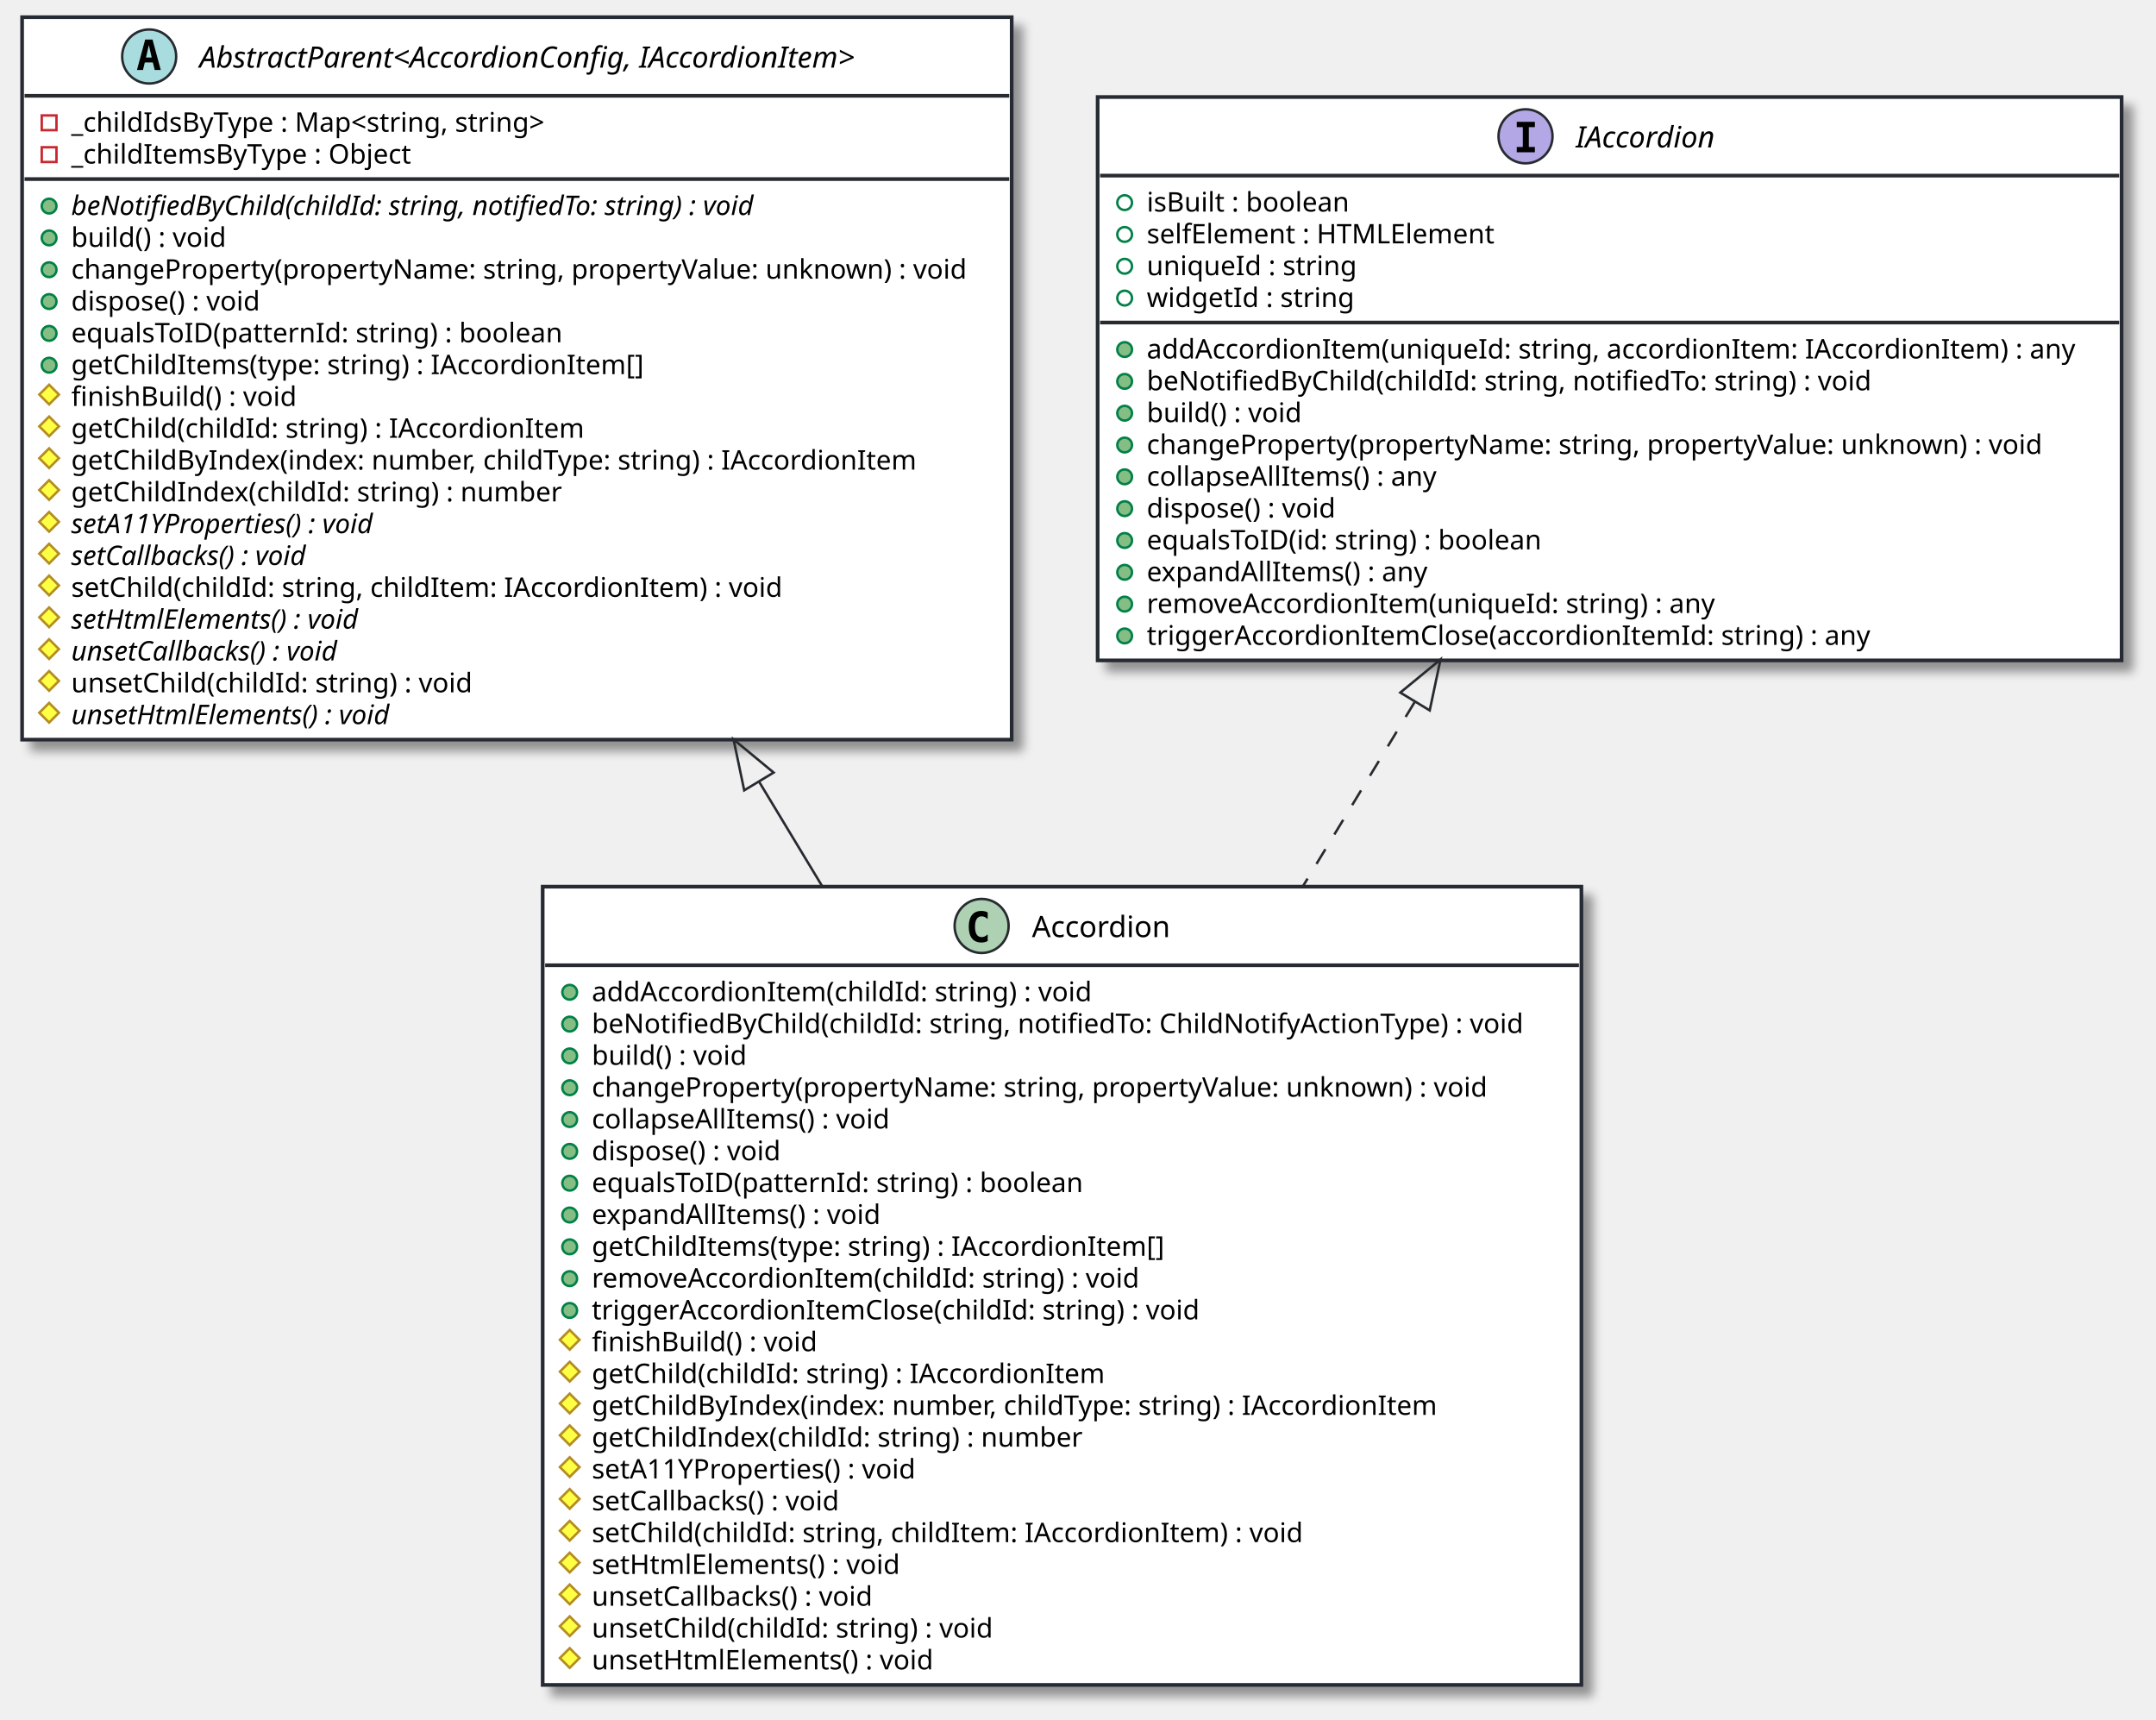
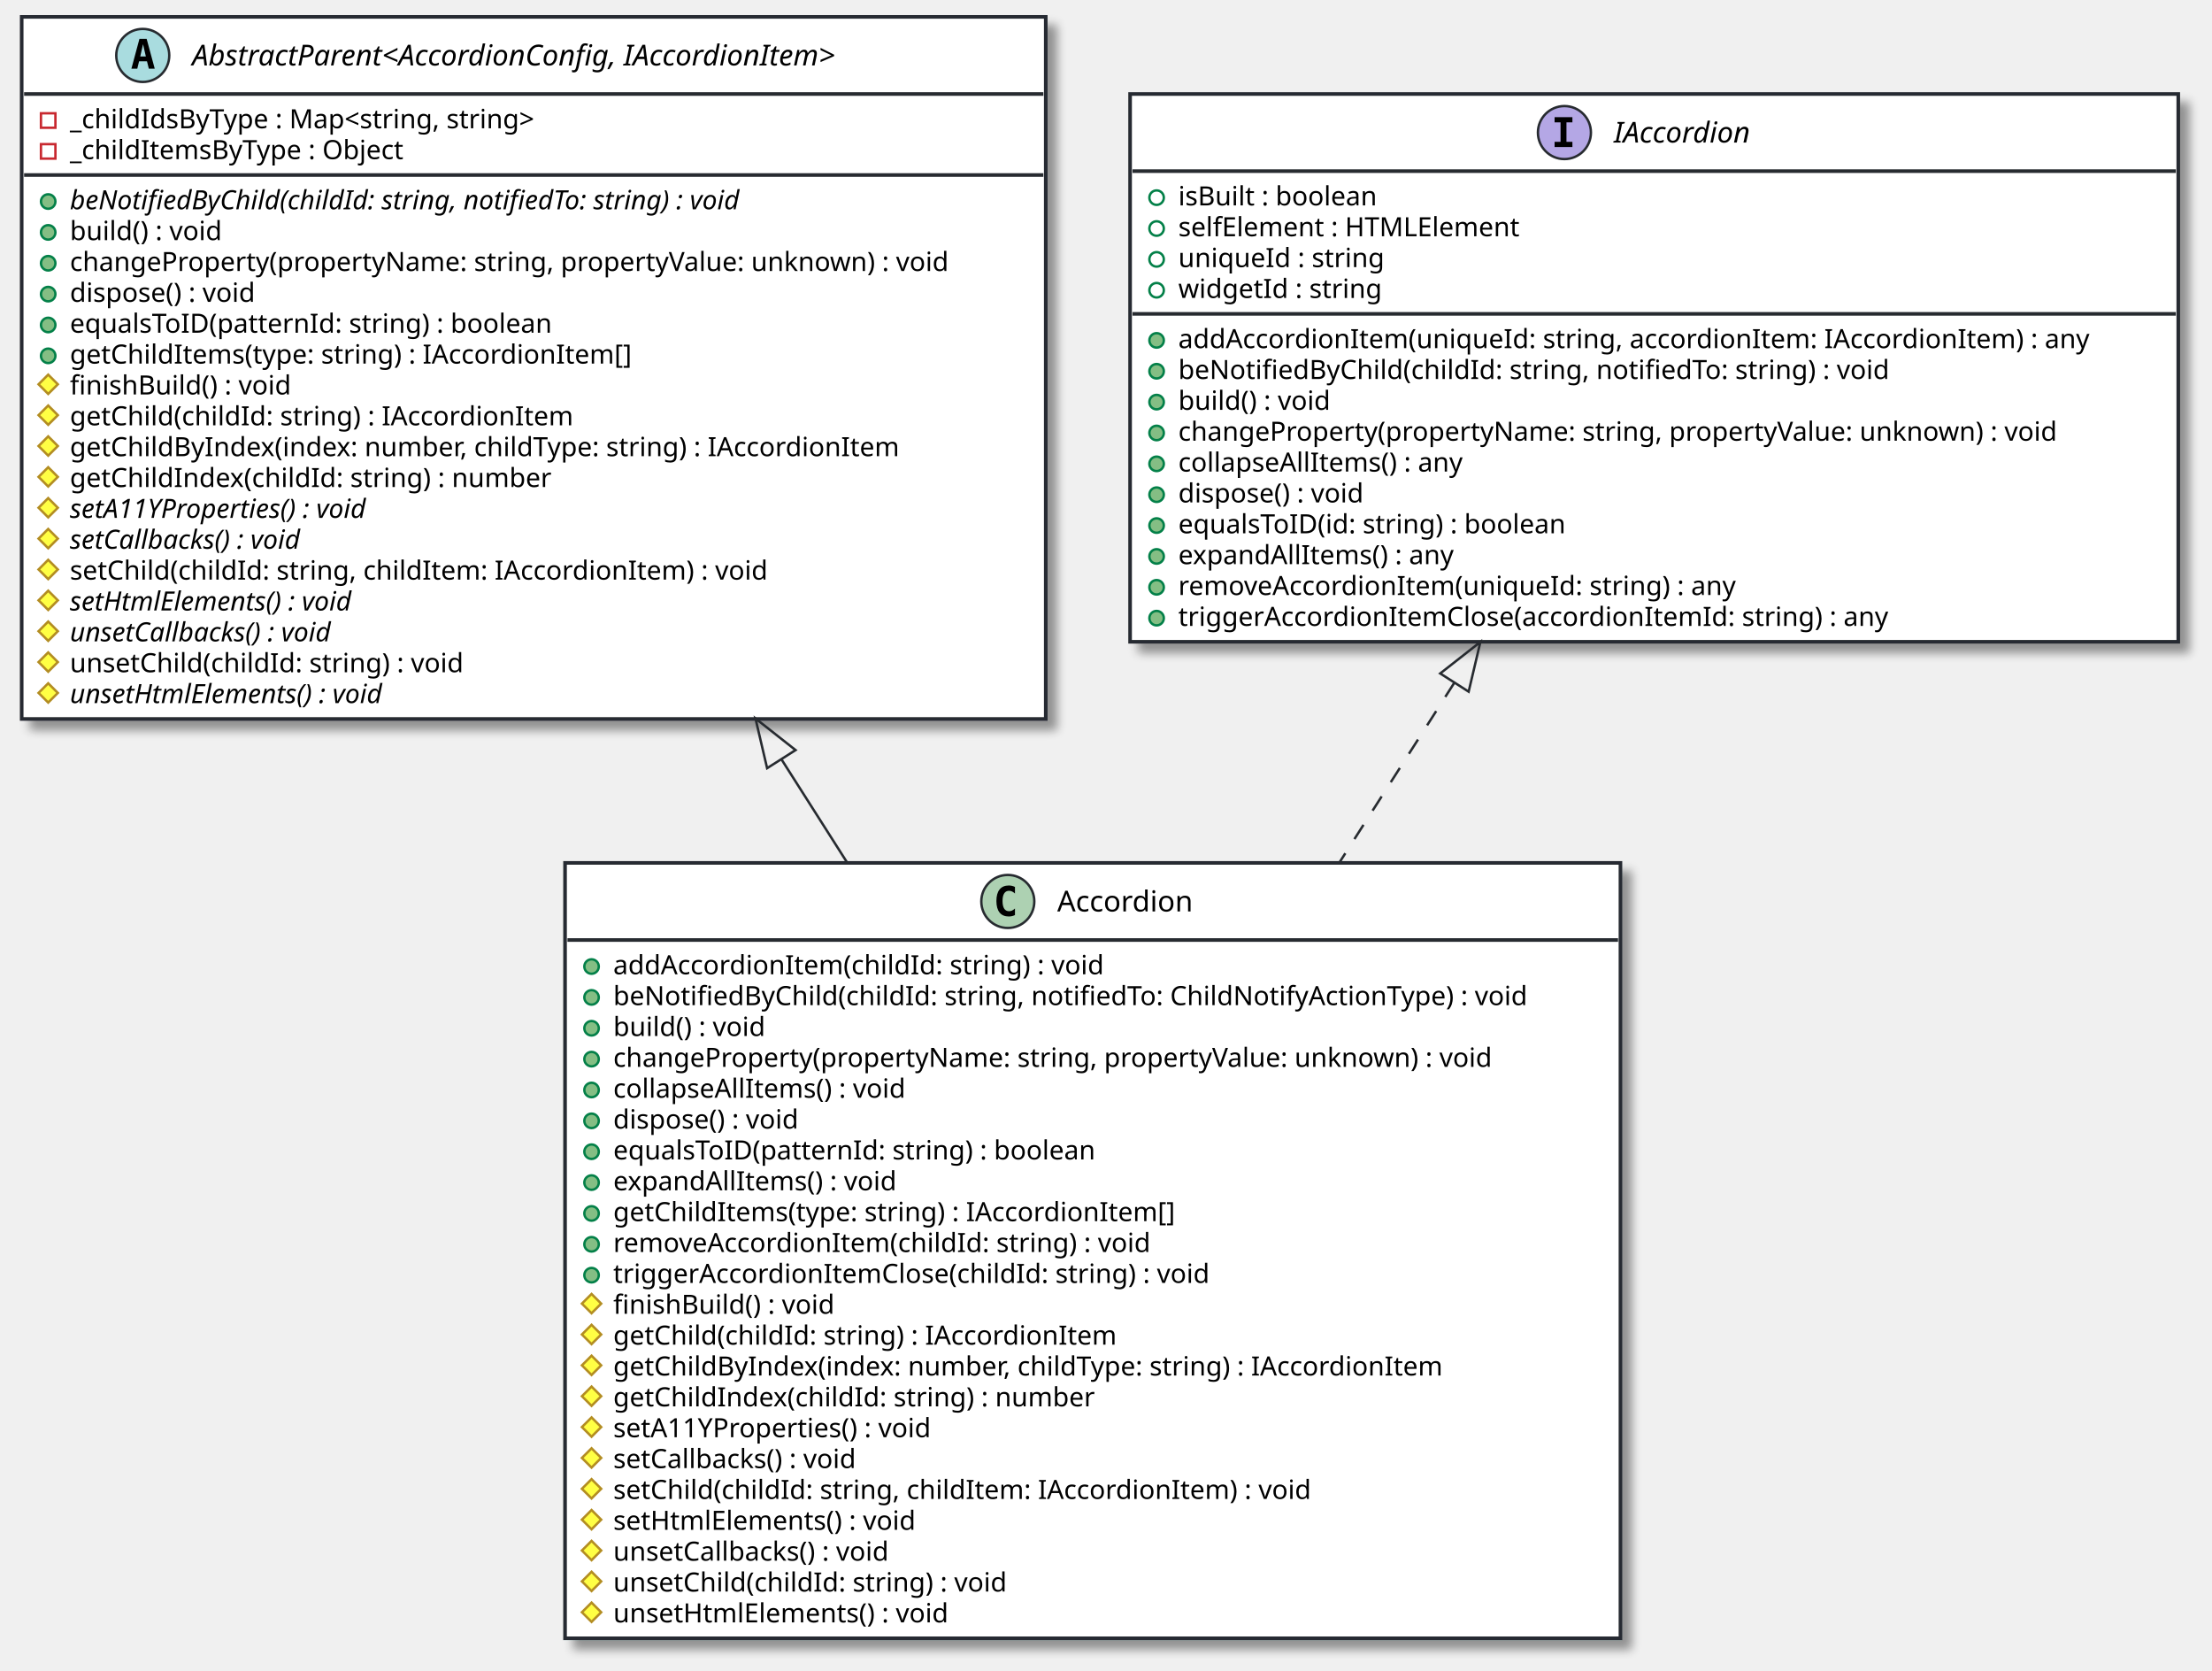
- <svg xmlns="http://www.w3.org/2000/svg" contentScriptType="application/ecmascript" contentStyleType="text/css" height="700px" preserveAspectRatio="none" style="width:878px;height:700px;background:#CED4DA;" version="1.1" viewBox="0 0 878 700" width="878px" zoomAndPan="magnify">
+ <svg xmlns="http://www.w3.org/2000/svg" contentScriptType="application/ecmascript" contentStyleType="text/css" height="693px" preserveAspectRatio="none" style="width:918px;height:693px;background:#CED4DA;" version="1.1" viewBox="0 0 918 693" width="918px" zoomAndPan="magnify">
  <defs>
    <filter height="300%" id="fwubhbfw326fo" width="300%" x="-1" y="-1">
      <feGaussianBlur result="blurOut" stdDeviation="2.0" />
      <feColorMatrix in="blurOut" result="blurOut2" type="matrix" values="0 0 0 0 0 0 0 0 0 0 0 0 0 0 0 0 0 0 .4 0" />
      <feOffset dx="4.0" dy="4.0" in="blurOut2" result="blurOut3" />
      <feBlend in="SourceGraphic" in2="blurOut3" mode="normal" />
    </filter>
  </defs>
  <g>
-     <rect codeLine="7" fill="#FFFFFF" filter="url(#fwubhbfw326fo)" height="325.012" id="Accordion" style="stroke:#272B30;stroke-width:1.5;" width="423" x="221" y="361" />
-     <ellipse cx="399.75" cy="377" fill="#ADD1B2" rx="11" ry="11" style="stroke:#272B30;stroke-width:1.0;" />
-     <path d="M402.223,383.143 Q401.642,383.442 401.003,383.591 Q400.364,383.741 399.658,383.741 Q397.151,383.741 395.832,382.089 Q394.512,380.437 394.512,377.316 Q394.512,374.187 395.832,372.535 Q397.151,370.883 399.658,370.883 Q400.364,370.883 401.011,371.032 Q401.659,371.182 402.223,371.481 L402.223,374.203 Q401.592,373.622 400.999,373.352 Q400.405,373.082 399.774,373.082 Q398.43,373.082 397.745,374.149 Q397.06,375.216 397.06,377.316 Q397.06,379.408 397.745,380.474 Q398.43,381.541 399.774,381.541 Q400.405,381.541 400.999,381.271 Q401.592,381.002 402.223,380.42 Z " fill="#000000" />
-     <text fill="#000000" font-family="sans-serif" font-size="12" lengthAdjust="spacing" textLength="57" x="420.25" y="381.535">Accordion</text>
-     <line style="stroke:#272B30;stroke-width:1.5;" x1="222" x2="643" y1="393" y2="393" />
-     <ellipse cx="232" cy="404" fill="#84BE84" rx="3" ry="3" style="stroke:#038048;stroke-width:1.0;" />
-     <text fill="#000000" font-family="sans-serif" font-size="11" lengthAdjust="spacing" textLength="213" x="241" y="407.635">addAccordionItem(childId: string) : void</text>
-     <ellipse cx="232" cy="416.955" fill="#84BE84" rx="3" ry="3" style="stroke:#038048;stroke-width:1.0;" />
-     <text fill="#000000" font-family="sans-serif" font-size="11" lengthAdjust="spacing" textLength="397" x="241" y="420.59">beNotifiedByChild(childId: string, notifiedTo: ChildNotifyActionType) : void</text>
-     <ellipse cx="232" cy="429.91" fill="#84BE84" rx="3" ry="3" style="stroke:#038048;stroke-width:1.0;" />
-     <text fill="#000000" font-family="sans-serif" font-size="11" lengthAdjust="spacing" textLength="67" x="241" y="433.545">build() : void</text>
-     <ellipse cx="232" cy="442.865" fill="#84BE84" rx="3" ry="3" style="stroke:#038048;stroke-width:1.0;" />
-     <text fill="#000000" font-family="sans-serif" font-size="11" lengthAdjust="spacing" textLength="377" x="241" y="446.5">changeProperty(propertyName: string, propertyValue: unknown) : void</text>
-     <ellipse cx="232" cy="455.82" fill="#84BE84" rx="3" ry="3" style="stroke:#038048;stroke-width:1.0;" />
-     <text fill="#000000" font-family="sans-serif" font-size="11" lengthAdjust="spacing" textLength="127" x="241" y="459.455">collapseAllItems() : void</text>
-     <ellipse cx="232" cy="468.775" fill="#84BE84" rx="3" ry="3" style="stroke:#038048;stroke-width:1.0;" />
-     <text fill="#000000" font-family="sans-serif" font-size="11" lengthAdjust="spacing" textLength="82" x="241" y="472.41">dispose() : void</text>
-     <ellipse cx="232" cy="481.731" fill="#84BE84" rx="3" ry="3" style="stroke:#038048;stroke-width:1.0;" />
-     <text fill="#000000" font-family="sans-serif" font-size="11" lengthAdjust="spacing" textLength="207" x="241" y="485.365">equalsToID(patternId: string) : boolean</text>
-     <ellipse cx="232" cy="494.685" fill="#84BE84" rx="3" ry="3" style="stroke:#038048;stroke-width:1.0;" />
-     <text fill="#000000" font-family="sans-serif" font-size="11" lengthAdjust="spacing" textLength="123" x="241" y="498.32">expandAllItems() : void</text>
-     <ellipse cx="232" cy="507.641" fill="#84BE84" rx="3" ry="3" style="stroke:#038048;stroke-width:1.0;" />
-     <text fill="#000000" font-family="sans-serif" font-size="11" lengthAdjust="spacing" textLength="242" x="241" y="511.275">getChildItems(type: string) : IAccordionItem[]</text>
-     <ellipse cx="232" cy="520.596" fill="#84BE84" rx="3" ry="3" style="stroke:#038048;stroke-width:1.0;" />
-     <text fill="#000000" font-family="sans-serif" font-size="11" lengthAdjust="spacing" textLength="233" x="241" y="524.231">removeAccordionItem(childId: string) : void</text>
-     <ellipse cx="232" cy="533.551" fill="#84BE84" rx="3" ry="3" style="stroke:#038048;stroke-width:1.0;" />
-     <text fill="#000000" font-family="sans-serif" font-size="11" lengthAdjust="spacing" textLength="260" x="241" y="537.186">triggerAccordionItemClose(childId: string) : void</text>
-     <polygon fill="#FFFF44" points="232,541.506,236,545.506,232,549.506,228,545.506" style="stroke:#B38D22;stroke-width:1.0;" />
-     <text fill="#000000" font-family="sans-serif" font-size="11" lengthAdjust="spacing" textLength="96" x="241" y="550.141">finishBuild() : void</text>
-     <polygon fill="#FFFF44" points="232,554.461,236,558.461,232,562.461,228,558.461" style="stroke:#B38D22;stroke-width:1.0;" />
-     <text fill="#000000" font-family="sans-serif" font-size="11" lengthAdjust="spacing" textLength="218" x="241" y="563.096">getChild(childId: string) : IAccordionItem</text>
-     <polygon fill="#FFFF44" points="232,567.416,236,571.416,232,575.416,228,571.416" style="stroke:#B38D22;stroke-width:1.0;" />
-     <text fill="#000000" font-family="sans-serif" font-size="11" lengthAdjust="spacing" textLength="360" x="241" y="576.051">getChildByIndex(index: number, childType: string) : IAccordionItem</text>
-     <polygon fill="#FFFF44" points="232,580.371,236,584.371,232,588.371,228,584.371" style="stroke:#B38D22;stroke-width:1.0;" />
-     <text fill="#000000" font-family="sans-serif" font-size="11" lengthAdjust="spacing" textLength="208" x="241" y="589.006">getChildIndex(childId: string) : number</text>
-     <polygon fill="#FFFF44" points="232,593.326,236,597.326,232,601.326,228,597.326" style="stroke:#B38D22;stroke-width:1.0;" />
-     <text fill="#000000" font-family="sans-serif" font-size="11" lengthAdjust="spacing" textLength="140" x="241" y="601.961">setA11YProperties() : void</text>
-     <polygon fill="#FFFF44" points="232,606.281,236,610.281,232,614.281,228,610.281" style="stroke:#B38D22;stroke-width:1.0;" />
-     <text fill="#000000" font-family="sans-serif" font-size="11" lengthAdjust="spacing" textLength="107" x="241" y="614.916">setCallbacks() : void</text>
-     <polygon fill="#FFFF44" points="232,619.236,236,623.236,232,627.236,228,623.236" style="stroke:#B38D22;stroke-width:1.0;" />
-     <text fill="#000000" font-family="sans-serif" font-size="11" lengthAdjust="spacing" textLength="301" x="241" y="627.871">setChild(childId: string, childItem: IAccordionItem) : void</text>
-     <polygon fill="#FFFF44" points="232,632.191,236,636.191,232,640.191,228,636.191" style="stroke:#B38D22;stroke-width:1.0;" />
-     <text fill="#000000" font-family="sans-serif" font-size="11" lengthAdjust="spacing" textLength="129" x="241" y="640.826">setHtmlElements() : void</text>
-     <polygon fill="#FFFF44" points="232,645.146,236,649.146,232,653.146,228,649.146" style="stroke:#B38D22;stroke-width:1.0;" />
-     <text fill="#000000" font-family="sans-serif" font-size="11" lengthAdjust="spacing" textLength="121" x="241" y="653.781">unsetCallbacks() : void</text>
-     <polygon fill="#FFFF44" points="232,658.102,236,662.102,232,666.102,228,662.102" style="stroke:#B38D22;stroke-width:1.0;" />
-     <text fill="#000000" font-family="sans-serif" font-size="11" lengthAdjust="spacing" textLength="172" x="241" y="666.736">unsetChild(childId: string) : void</text>
-     <polygon fill="#FFFF44" points="232,671.057,236,675.057,232,679.057,228,675.057" style="stroke:#B38D22;stroke-width:1.0;" />
-     <text fill="#000000" font-family="sans-serif" font-size="11" lengthAdjust="spacing" textLength="143" x="241" y="679.691">unsetHtmlElements() : void</text>
-     <rect codeLine="31" fill="#FFFFFF" filter="url(#fwubhbfw326fo)" height="294.147" id="AbstractParent&lt;AccordionConfig, IAccordionItem&gt;" style="stroke:#272B30;stroke-width:1.5;" width="403" x="9" y="7" />
-     <ellipse cx="60.75" cy="23" fill="#A9DCDF" rx="11" ry="11" style="stroke:#272B30;stroke-width:1.0;" />
-     <path d="M60.613,18.348 L59.459,23.42 L61.775,23.42 Z M59.119,16.107 L62.116,16.107 L65.461,28.5 L63.012,28.5 L62.248,25.437 L58.97,25.437 L58.223,28.5 L55.774,28.5 Z " fill="#000000" />
-     <text fill="#000000" font-family="sans-serif" font-size="12" font-style="italic" lengthAdjust="spacing" textLength="291" x="81.25" y="27.535">AbstractParent&lt;AccordionConfig, IAccordionItem&gt;</text>
-     <line style="stroke:#272B30;stroke-width:1.5;" x1="10" x2="411" y1="39" y2="39" />
+     <rect codeLine="7" fill="#FFFFFF" filter="url(#fwubhbfw326fo)" height="321.703" id="Accordion" style="stroke:#272B30;stroke-width:1.5;" width="438" x="234.5" y="358" />
+     <ellipse cx="418.25" cy="374" fill="#ADD1B2" rx="11" ry="11" style="stroke:#272B30;stroke-width:1.0;" />
+     <path d="M421.219,379.641 Q420.641,379.938 420,380.078 Q419.359,380.234 418.656,380.234 Q416.156,380.234 414.828,378.594 Q413.516,376.938 413.516,373.812 Q413.516,370.688 414.828,369.031 Q416.156,367.375 418.656,367.375 Q419.359,367.375 420,367.531 Q420.656,367.688 421.219,367.984 L421.219,370.703 Q420.594,370.125 420,369.859 Q419.406,369.578 418.781,369.578 Q417.438,369.578 416.75,370.656 Q416.062,371.719 416.062,373.812 Q416.062,375.906 416.75,376.984 Q417.438,378.047 418.781,378.047 Q419.406,378.047 420,377.781 Q420.594,377.5 421.219,376.922 L421.219,379.641 Z " fill="#000000" />
+     <text fill="#000000" font-family="sans-serif" font-size="12" lengthAdjust="spacing" textLength="62" x="438.75" y="378.154">Accordion</text>
+     <line style="stroke:#272B30;stroke-width:1.5;" x1="235.5" x2="671.5" y1="390" y2="390" />
+     <ellipse cx="245.5" cy="401" fill="#84BE84" rx="3" ry="3" style="stroke:#038048;stroke-width:1.0;" />
+     <text fill="#000000" font-family="sans-serif" font-size="11" lengthAdjust="spacing" textLength="221" x="254.5" y="404.21">addAccordionItem(childId: string) : void</text>
+     <ellipse cx="245.5" cy="413.805" fill="#84BE84" rx="3" ry="3" style="stroke:#038048;stroke-width:1.0;" />
+     <text fill="#000000" font-family="sans-serif" font-size="11" lengthAdjust="spacing" textLength="412" x="254.5" y="417.015">beNotifiedByChild(childId: string, notifiedTo: ChildNotifyActionType) : void</text>
+     <ellipse cx="245.5" cy="426.609" fill="#84BE84" rx="3" ry="3" style="stroke:#038048;stroke-width:1.0;" />
+     <text fill="#000000" font-family="sans-serif" font-size="11" lengthAdjust="spacing" textLength="70" x="254.5" y="429.82">build() : void</text>
+     <ellipse cx="245.5" cy="439.414" fill="#84BE84" rx="3" ry="3" style="stroke:#038048;stroke-width:1.0;" />
+     <text fill="#000000" font-family="sans-serif" font-size="11" lengthAdjust="spacing" textLength="399" x="254.5" y="442.625">changeProperty(propertyName: string, propertyValue: unknown) : void</text>
+     <ellipse cx="245.5" cy="452.219" fill="#84BE84" rx="3" ry="3" style="stroke:#038048;stroke-width:1.0;" />
+     <text fill="#000000" font-family="sans-serif" font-size="11" lengthAdjust="spacing" textLength="135" x="254.5" y="455.429">collapseAllItems() : void</text>
+     <ellipse cx="245.5" cy="465.023" fill="#84BE84" rx="3" ry="3" style="stroke:#038048;stroke-width:1.0;" />
+     <text fill="#000000" font-family="sans-serif" font-size="11" lengthAdjust="spacing" textLength="88" x="254.5" y="468.234">dispose() : void</text>
+     <ellipse cx="245.5" cy="477.828" fill="#84BE84" rx="3" ry="3" style="stroke:#038048;stroke-width:1.0;" />
+     <text fill="#000000" font-family="sans-serif" font-size="11" lengthAdjust="spacing" textLength="220" x="254.5" y="481.039">equalsToID(patternId: string) : boolean</text>
+     <ellipse cx="245.5" cy="490.633" fill="#84BE84" rx="3" ry="3" style="stroke:#038048;stroke-width:1.0;" />
+     <text fill="#000000" font-family="sans-serif" font-size="11" lengthAdjust="spacing" textLength="129" x="254.5" y="493.843">expandAllItems() : void</text>
+     <ellipse cx="245.5" cy="503.438" fill="#84BE84" rx="3" ry="3" style="stroke:#038048;stroke-width:1.0;" />
+     <text fill="#000000" font-family="sans-serif" font-size="11" lengthAdjust="spacing" textLength="254" x="254.5" y="506.648">getChildItems(type: string) : IAccordionItem[]</text>
+     <ellipse cx="245.5" cy="516.242" fill="#84BE84" rx="3" ry="3" style="stroke:#038048;stroke-width:1.0;" />
+     <text fill="#000000" font-family="sans-serif" font-size="11" lengthAdjust="spacing" textLength="243" x="254.5" y="519.453">removeAccordionItem(childId: string) : void</text>
+     <ellipse cx="245.5" cy="529.047" fill="#84BE84" rx="3" ry="3" style="stroke:#038048;stroke-width:1.0;" />
+     <text fill="#000000" font-family="sans-serif" font-size="11" lengthAdjust="spacing" textLength="270" x="254.5" y="532.257">triggerAccordionItemClose(childId: string) : void</text>
+     <polygon fill="#FFFF44" points="245.5,536.852,249.5,540.852,245.5,544.852,241.5,540.852" style="stroke:#B38D22;stroke-width:1.0;" />
+     <text fill="#000000" font-family="sans-serif" font-size="11" lengthAdjust="spacing" textLength="102" x="254.5" y="545.062">finishBuild() : void</text>
+     <polygon fill="#FFFF44" points="245.5,549.656,249.5,553.656,245.5,557.656,241.5,553.656" style="stroke:#B38D22;stroke-width:1.0;" />
+     <text fill="#000000" font-family="sans-serif" font-size="11" lengthAdjust="spacing" textLength="226" x="254.5" y="557.867">getChild(childId: string) : IAccordionItem</text>
+     <polygon fill="#FFFF44" points="245.5,562.461,249.5,566.461,245.5,570.461,241.5,566.461" style="stroke:#B38D22;stroke-width:1.0;" />
+     <text fill="#000000" font-family="sans-serif" font-size="11" lengthAdjust="spacing" textLength="377" x="254.5" y="570.671">getChildByIndex(index: number, childType: string) : IAccordionItem</text>
+     <polygon fill="#FFFF44" points="245.5,575.266,249.5,579.266,245.5,583.266,241.5,579.266" style="stroke:#B38D22;stroke-width:1.0;" />
+     <text fill="#000000" font-family="sans-serif" font-size="11" lengthAdjust="spacing" textLength="217" x="254.5" y="583.476">getChildIndex(childId: string) : number</text>
+     <polygon fill="#FFFF44" points="245.5,588.07,249.5,592.07,245.5,596.07,241.5,592.07" style="stroke:#B38D22;stroke-width:1.0;" />
+     <text fill="#000000" font-family="sans-serif" font-size="11" lengthAdjust="spacing" textLength="148" x="254.5" y="596.281">setA11YProperties() : void</text>
+     <polygon fill="#FFFF44" points="245.5,600.875,249.5,604.875,245.5,608.875,241.5,604.875" style="stroke:#B38D22;stroke-width:1.0;" />
+     <text fill="#000000" font-family="sans-serif" font-size="11" lengthAdjust="spacing" textLength="115" x="254.5" y="609.085">setCallbacks() : void</text>
+     <polygon fill="#FFFF44" points="245.5,613.68,249.5,617.68,245.5,621.68,241.5,617.68" style="stroke:#B38D22;stroke-width:1.0;" />
+     <text fill="#000000" font-family="sans-serif" font-size="11" lengthAdjust="spacing" textLength="316" x="254.5" y="621.89">setChild(childId: string, childItem: IAccordionItem) : void</text>
+     <polygon fill="#FFFF44" points="245.5,626.484,249.5,630.484,245.5,634.484,241.5,630.484" style="stroke:#B38D22;stroke-width:1.0;" />
+     <text fill="#000000" font-family="sans-serif" font-size="11" lengthAdjust="spacing" textLength="140" x="254.5" y="634.695">setHtmlElements() : void</text>
+     <polygon fill="#FFFF44" points="245.5,639.289,249.5,643.289,245.5,647.289,241.5,643.289" style="stroke:#B38D22;stroke-width:1.0;" />
+     <text fill="#000000" font-family="sans-serif" font-size="11" lengthAdjust="spacing" textLength="129" x="254.5" y="647.5">unsetCallbacks() : void</text>
+     <polygon fill="#FFFF44" points="245.5,652.094,249.5,656.094,245.5,660.094,241.5,656.094" style="stroke:#B38D22;stroke-width:1.0;" />
+     <text fill="#000000" font-family="sans-serif" font-size="11" lengthAdjust="spacing" textLength="180" x="254.5" y="660.304">unsetChild(childId: string) : void</text>
+     <polygon fill="#FFFF44" points="245.5,664.898,249.5,668.898,245.5,672.898,241.5,668.898" style="stroke:#B38D22;stroke-width:1.0;" />
+     <text fill="#000000" font-family="sans-serif" font-size="11" lengthAdjust="spacing" textLength="154" x="254.5" y="673.109">unsetHtmlElements() : void</text>
+     <rect codeLine="31" fill="#FFFFFF" filter="url(#fwubhbfw326fo)" height="291.289" id="AbstractParent&lt;AccordionConfig, IAccordionItem&gt;" style="stroke:#272B30;stroke-width:1.5;" width="425" x="9" y="7" />
+     <ellipse cx="59.25" cy="23" fill="#A9DCDF" rx="11" ry="11" style="stroke:#272B30;stroke-width:1.0;" />
+     <path d="M59.359,18.344 L58.203,23.422 L60.531,23.422 L59.359,18.344 Z M57.875,16.109 L60.859,16.109 L64.219,28.5 L61.766,28.5 L61,25.438 L57.719,25.438 L56.969,28.5 L54.531,28.5 L57.875,16.109 Z " fill="#000000" />
+     <text fill="#000000" font-family="sans-serif" font-size="12" font-style="italic" lengthAdjust="spacing" textLength="316" x="79.75" y="27.154">AbstractParent&lt;AccordionConfig, IAccordionItem&gt;</text>
+     <line style="stroke:#272B30;stroke-width:1.5;" x1="10" x2="433" y1="39" y2="39" />
    <rect fill="none" height="6" style="stroke:#C82930;stroke-width:1.0;" width="6" x="17" y="47" />
-     <text fill="#000000" font-family="sans-serif" font-size="11" lengthAdjust="spacing" textLength="205" x="29" y="53.635">_childIdsByType : Map&lt;string, string&gt;</text>
-     <rect fill="none" height="6" style="stroke:#C82930;stroke-width:1.0;" width="6" x="17" y="59.955" />
-     <text fill="#000000" font-family="sans-serif" font-size="11" lengthAdjust="spacing" textLength="143" x="29" y="66.59">_childItemsByType : Object</text>
-     <line style="stroke:#272B30;stroke-width:1.5;" x1="10" x2="411" y1="72.91" y2="72.91" />
-     <ellipse cx="20" cy="83.91" fill="#84BE84" rx="3" ry="3" style="stroke:#038048;stroke-width:1.0;" />
-     <text fill="#000000" font-family="sans-serif" font-size="11" font-style="italic" lengthAdjust="spacing" textLength="308" x="29" y="87.545">beNotifiedByChild(childId: string, notifiedTo: string) : void</text>
-     <ellipse cx="20" cy="96.865" fill="#84BE84" rx="3" ry="3" style="stroke:#038048;stroke-width:1.0;" />
-     <text fill="#000000" font-family="sans-serif" font-size="11" lengthAdjust="spacing" textLength="67" x="29" y="100.5">build() : void</text>
-     <ellipse cx="20" cy="109.82" fill="#84BE84" rx="3" ry="3" style="stroke:#038048;stroke-width:1.0;" />
-     <text fill="#000000" font-family="sans-serif" font-size="11" lengthAdjust="spacing" textLength="377" x="29" y="113.455">changeProperty(propertyName: string, propertyValue: unknown) : void</text>
-     <ellipse cx="20" cy="122.775" fill="#84BE84" rx="3" ry="3" style="stroke:#038048;stroke-width:1.0;" />
-     <text fill="#000000" font-family="sans-serif" font-size="11" lengthAdjust="spacing" textLength="82" x="29" y="126.41">dispose() : void</text>
-     <ellipse cx="20" cy="135.731" fill="#84BE84" rx="3" ry="3" style="stroke:#038048;stroke-width:1.0;" />
-     <text fill="#000000" font-family="sans-serif" font-size="11" lengthAdjust="spacing" textLength="207" x="29" y="139.365">equalsToID(patternId: string) : boolean</text>
-     <ellipse cx="20" cy="148.685" fill="#84BE84" rx="3" ry="3" style="stroke:#038048;stroke-width:1.0;" />
-     <text fill="#000000" font-family="sans-serif" font-size="11" lengthAdjust="spacing" textLength="242" x="29" y="152.32">getChildItems(type: string) : IAccordionItem[]</text>
-     <polygon fill="#FFFF44" points="20,156.641,24,160.641,20,164.641,16,160.641" style="stroke:#B38D22;stroke-width:1.0;" />
-     <text fill="#000000" font-family="sans-serif" font-size="11" lengthAdjust="spacing" textLength="96" x="29" y="165.275">finishBuild() : void</text>
-     <polygon fill="#FFFF44" points="20,169.596,24,173.596,20,177.596,16,173.596" style="stroke:#B38D22;stroke-width:1.0;" />
-     <text fill="#000000" font-family="sans-serif" font-size="11" lengthAdjust="spacing" textLength="218" x="29" y="178.231">getChild(childId: string) : IAccordionItem</text>
-     <polygon fill="#FFFF44" points="20,182.551,24,186.551,20,190.551,16,186.551" style="stroke:#B38D22;stroke-width:1.0;" />
-     <text fill="#000000" font-family="sans-serif" font-size="11" lengthAdjust="spacing" textLength="360" x="29" y="191.185">getChildByIndex(index: number, childType: string) : IAccordionItem</text>
-     <polygon fill="#FFFF44" points="20,195.506,24,199.506,20,203.506,16,199.506" style="stroke:#B38D22;stroke-width:1.0;" />
-     <text fill="#000000" font-family="sans-serif" font-size="11" lengthAdjust="spacing" textLength="208" x="29" y="204.141">getChildIndex(childId: string) : number</text>
-     <polygon fill="#FFFF44" points="20,208.461,24,212.461,20,216.461,16,212.461" style="stroke:#B38D22;stroke-width:1.0;" />
-     <text fill="#000000" font-family="sans-serif" font-size="11" font-style="italic" lengthAdjust="spacing" textLength="140" x="29" y="217.096">setA11YProperties() : void</text>
-     <polygon fill="#FFFF44" points="20,221.416,24,225.416,20,229.416,16,225.416" style="stroke:#B38D22;stroke-width:1.0;" />
-     <text fill="#000000" font-family="sans-serif" font-size="11" font-style="italic" lengthAdjust="spacing" textLength="107" x="29" y="230.051">setCallbacks() : void</text>
-     <polygon fill="#FFFF44" points="20,234.371,24,238.371,20,242.371,16,238.371" style="stroke:#B38D22;stroke-width:1.0;" />
-     <text fill="#000000" font-family="sans-serif" font-size="11" lengthAdjust="spacing" textLength="301" x="29" y="243.006">setChild(childId: string, childItem: IAccordionItem) : void</text>
-     <polygon fill="#FFFF44" points="20,247.326,24,251.326,20,255.326,16,251.326" style="stroke:#B38D22;stroke-width:1.0;" />
-     <text fill="#000000" font-family="sans-serif" font-size="11" font-style="italic" lengthAdjust="spacing" textLength="129" x="29" y="255.961">setHtmlElements() : void</text>
-     <polygon fill="#FFFF44" points="20,260.281,24,264.281,20,268.281,16,264.281" style="stroke:#B38D22;stroke-width:1.0;" />
-     <text fill="#000000" font-family="sans-serif" font-size="11" font-style="italic" lengthAdjust="spacing" textLength="121" x="29" y="268.916">unsetCallbacks() : void</text>
-     <polygon fill="#FFFF44" points="20,273.236,24,277.236,20,281.236,16,277.236" style="stroke:#B38D22;stroke-width:1.0;" />
-     <text fill="#000000" font-family="sans-serif" font-size="11" lengthAdjust="spacing" textLength="172" x="29" y="281.871">unsetChild(childId: string) : void</text>
-     <polygon fill="#FFFF44" points="20,286.191,24,290.191,20,294.191,16,290.191" style="stroke:#B38D22;stroke-width:1.0;" />
-     <text fill="#000000" font-family="sans-serif" font-size="11" font-style="italic" lengthAdjust="spacing" textLength="143" x="29" y="294.826">unsetHtmlElements() : void</text>
-     <rect codeLine="53" fill="#FFFFFF" filter="url(#fwubhbfw326fo)" height="229.371" id="IAccordion" style="stroke:#272B30;stroke-width:1.5;" width="417" x="447" y="39.5" />
-     <ellipse cx="621.25" cy="55.5" fill="#B4A7E5" rx="11" ry="11" style="stroke:#272B30;stroke-width:1.0;" />
-     <path d="M617.678,51.765 L617.678,49.607 L625.057,49.607 L625.057,51.765 L622.592,51.765 L622.592,59.842 L625.057,59.842 L625.057,62 L617.678,62 L617.678,59.842 L620.143,59.842 L620.143,51.765 Z " fill="#000000" />
-     <text fill="#000000" font-family="sans-serif" font-size="12" font-style="italic" lengthAdjust="spacing" textLength="60" x="641.75" y="60.035">IAccordion</text>
-     <line style="stroke:#272B30;stroke-width:1.5;" x1="448" x2="863" y1="71.5" y2="71.5" />
-     <ellipse cx="458" cy="82.5" rx="3" ry="3" style="stroke:#038048;stroke-width:1.0;fill:none;" />
-     <text fill="#000000" font-family="sans-serif" font-size="11" lengthAdjust="spacing" textLength="84" x="467" y="86.135">isBuilt : boolean</text>
-     <ellipse cx="458" cy="95.455" rx="3" ry="3" style="stroke:#038048;stroke-width:1.0;fill:none;" />
-     <text fill="#000000" font-family="sans-serif" font-size="11" lengthAdjust="spacing" textLength="142" x="467" y="99.09">selfElement : HTMLElement</text>
-     <ellipse cx="458" cy="108.41" rx="3" ry="3" style="stroke:#038048;stroke-width:1.0;fill:none;" />
-     <text fill="#000000" font-family="sans-serif" font-size="11" lengthAdjust="spacing" textLength="88" x="467" y="112.045">uniqueId : string</text>
-     <ellipse cx="458" cy="121.365" rx="3" ry="3" style="stroke:#038048;stroke-width:1.0;fill:none;" />
-     <text fill="#000000" font-family="sans-serif" font-size="11" lengthAdjust="spacing" textLength="86" x="467" y="125">widgetId : string</text>
-     <line style="stroke:#272B30;stroke-width:1.5;" x1="448" x2="863" y1="131.32" y2="131.32" />
-     <ellipse cx="458" cy="142.32" fill="#84BE84" rx="3" ry="3" style="stroke:#038048;stroke-width:1.0;" />
-     <text fill="#000000" font-family="sans-serif" font-size="11" lengthAdjust="spacing" textLength="391" x="467" y="145.955">addAccordionItem(uniqueId: string, accordionItem: IAccordionItem) : any</text>
-     <ellipse cx="458" cy="155.275" fill="#84BE84" rx="3" ry="3" style="stroke:#038048;stroke-width:1.0;" />
-     <text fill="#000000" font-family="sans-serif" font-size="11" lengthAdjust="spacing" textLength="308" x="467" y="158.91">beNotifiedByChild(childId: string, notifiedTo: string) : void</text>
-     <ellipse cx="458" cy="168.231" fill="#84BE84" rx="3" ry="3" style="stroke:#038048;stroke-width:1.0;" />
-     <text fill="#000000" font-family="sans-serif" font-size="11" lengthAdjust="spacing" textLength="67" x="467" y="171.865">build() : void</text>
-     <ellipse cx="458" cy="181.185" fill="#84BE84" rx="3" ry="3" style="stroke:#038048;stroke-width:1.0;" />
-     <text fill="#000000" font-family="sans-serif" font-size="11" lengthAdjust="spacing" textLength="377" x="467" y="184.82">changeProperty(propertyName: string, propertyValue: unknown) : void</text>
-     <ellipse cx="458" cy="194.141" fill="#84BE84" rx="3" ry="3" style="stroke:#038048;stroke-width:1.0;" />
-     <text fill="#000000" font-family="sans-serif" font-size="11" lengthAdjust="spacing" textLength="123" x="467" y="197.775">collapseAllItems() : any</text>
-     <ellipse cx="458" cy="207.096" fill="#84BE84" rx="3" ry="3" style="stroke:#038048;stroke-width:1.0;" />
-     <text fill="#000000" font-family="sans-serif" font-size="11" lengthAdjust="spacing" textLength="82" x="467" y="210.731">dispose() : void</text>
-     <ellipse cx="458" cy="220.051" fill="#84BE84" rx="3" ry="3" style="stroke:#038048;stroke-width:1.0;" />
-     <text fill="#000000" font-family="sans-serif" font-size="11" lengthAdjust="spacing" textLength="168" x="467" y="223.685">equalsToID(id: string) : boolean</text>
-     <ellipse cx="458" cy="233.006" fill="#84BE84" rx="3" ry="3" style="stroke:#038048;stroke-width:1.0;" />
-     <text fill="#000000" font-family="sans-serif" font-size="11" lengthAdjust="spacing" textLength="119" x="467" y="236.641">expandAllItems() : any</text>
-     <ellipse cx="458" cy="245.961" fill="#84BE84" rx="3" ry="3" style="stroke:#038048;stroke-width:1.0;" />
-     <text fill="#000000" font-family="sans-serif" font-size="11" lengthAdjust="spacing" textLength="240" x="467" y="249.596">removeAccordionItem(uniqueId: string) : any</text>
-     <ellipse cx="458" cy="258.916" fill="#84BE84" rx="3" ry="3" style="stroke:#038048;stroke-width:1.0;" />
-     <text fill="#000000" font-family="sans-serif" font-size="11" lengthAdjust="spacing" textLength="307" x="467" y="262.551">triggerAccordionItemClose(accordionItemId: string) : any</text>
-     <path codeLine="52" d="M309.08,318.19 C317.62,332.33 326.27,346.64 334.8,360.77 " fill="none" id="AbstractParent&lt;AccordionConfig, IAccordionItem&gt;-backto-Accordion" style="stroke:#272B30;stroke-width:1.0;" />
-     <polygon fill="none" points="303.07,321.78,298.72,301.04,315.05,314.54,303.07,321.78" style="stroke:#272B30;stroke-width:1.0;" />
-     <path codeLine="69" d="M576.06,285.91 C561.34,310.18 545.8,335.78 530.6,360.83 " fill="none" id="IAccordion-backto-Accordion" style="stroke:#272B30;stroke-width:1.0;stroke-dasharray:7.0,7.0;" />
-     <polygon fill="none" points="570.26,281.98,586.62,268.51,582.23,289.24,570.26,281.98" style="stroke:#272B30;stroke-width:1.0;" />
+     <text fill="#000000" font-family="sans-serif" font-size="11" lengthAdjust="spacing" textLength="217" x="29" y="53.21">_childIdsByType : Map&lt;string, string&gt;</text>
+     <rect fill="none" height="6" style="stroke:#C82930;stroke-width:1.0;" width="6" x="17" y="59.805" />
+     <text fill="#000000" font-family="sans-serif" font-size="11" lengthAdjust="spacing" textLength="153" x="29" y="66.015">_childItemsByType : Object</text>
+     <line style="stroke:#272B30;stroke-width:1.5;" x1="10" x2="433" y1="72.609" y2="72.609" />
+     <ellipse cx="20" cy="83.609" fill="#84BE84" rx="3" ry="3" style="stroke:#038048;stroke-width:1.0;" />
+     <text fill="#000000" font-family="sans-serif" font-size="11" font-style="italic" lengthAdjust="spacing" textLength="324" x="29" y="86.82">beNotifiedByChild(childId: string, notifiedTo: string) : void</text>
+     <ellipse cx="20" cy="96.414" fill="#84BE84" rx="3" ry="3" style="stroke:#038048;stroke-width:1.0;" />
+     <text fill="#000000" font-family="sans-serif" font-size="11" lengthAdjust="spacing" textLength="70" x="29" y="99.624">build() : void</text>
+     <ellipse cx="20" cy="109.219" fill="#84BE84" rx="3" ry="3" style="stroke:#038048;stroke-width:1.0;" />
+     <text fill="#000000" font-family="sans-serif" font-size="11" lengthAdjust="spacing" textLength="399" x="29" y="112.429">changeProperty(propertyName: string, propertyValue: unknown) : void</text>
+     <ellipse cx="20" cy="122.023" fill="#84BE84" rx="3" ry="3" style="stroke:#038048;stroke-width:1.0;" />
+     <text fill="#000000" font-family="sans-serif" font-size="11" lengthAdjust="spacing" textLength="88" x="29" y="125.234">dispose() : void</text>
+     <ellipse cx="20" cy="134.828" fill="#84BE84" rx="3" ry="3" style="stroke:#038048;stroke-width:1.0;" />
+     <text fill="#000000" font-family="sans-serif" font-size="11" lengthAdjust="spacing" textLength="220" x="29" y="138.039">equalsToID(patternId: string) : boolean</text>
+     <ellipse cx="20" cy="147.633" fill="#84BE84" rx="3" ry="3" style="stroke:#038048;stroke-width:1.0;" />
+     <text fill="#000000" font-family="sans-serif" font-size="11" lengthAdjust="spacing" textLength="254" x="29" y="150.843">getChildItems(type: string) : IAccordionItem[]</text>
+     <polygon fill="#FFFF44" points="20,155.438,24,159.438,20,163.438,16,159.438" style="stroke:#B38D22;stroke-width:1.0;" />
+     <text fill="#000000" font-family="sans-serif" font-size="11" lengthAdjust="spacing" textLength="102" x="29" y="163.648">finishBuild() : void</text>
+     <polygon fill="#FFFF44" points="20,168.242,24,172.242,20,176.242,16,172.242" style="stroke:#B38D22;stroke-width:1.0;" />
+     <text fill="#000000" font-family="sans-serif" font-size="11" lengthAdjust="spacing" textLength="226" x="29" y="176.453">getChild(childId: string) : IAccordionItem</text>
+     <polygon fill="#FFFF44" points="20,181.047,24,185.047,20,189.047,16,185.047" style="stroke:#B38D22;stroke-width:1.0;" />
+     <text fill="#000000" font-family="sans-serif" font-size="11" lengthAdjust="spacing" textLength="377" x="29" y="189.257">getChildByIndex(index: number, childType: string) : IAccordionItem</text>
+     <polygon fill="#FFFF44" points="20,193.852,24,197.852,20,201.852,16,197.852" style="stroke:#B38D22;stroke-width:1.0;" />
+     <text fill="#000000" font-family="sans-serif" font-size="11" lengthAdjust="spacing" textLength="217" x="29" y="202.062">getChildIndex(childId: string) : number</text>
+     <polygon fill="#FFFF44" points="20,206.656,24,210.656,20,214.656,16,210.656" style="stroke:#B38D22;stroke-width:1.0;" />
+     <text fill="#000000" font-family="sans-serif" font-size="11" font-style="italic" lengthAdjust="spacing" textLength="148" x="29" y="214.867">setA11YProperties() : void</text>
+     <polygon fill="#FFFF44" points="20,219.461,24,223.461,20,227.461,16,223.461" style="stroke:#B38D22;stroke-width:1.0;" />
+     <text fill="#000000" font-family="sans-serif" font-size="11" font-style="italic" lengthAdjust="spacing" textLength="114" x="29" y="227.671">setCallbacks() : void</text>
+     <polygon fill="#FFFF44" points="20,232.266,24,236.266,20,240.266,16,236.266" style="stroke:#B38D22;stroke-width:1.0;" />
+     <text fill="#000000" font-family="sans-serif" font-size="11" lengthAdjust="spacing" textLength="316" x="29" y="240.476">setChild(childId: string, childItem: IAccordionItem) : void</text>
+     <polygon fill="#FFFF44" points="20,245.07,24,249.07,20,253.07,16,249.07" style="stroke:#B38D22;stroke-width:1.0;" />
+     <text fill="#000000" font-family="sans-serif" font-size="11" font-style="italic" lengthAdjust="spacing" textLength="139" x="29" y="253.281">setHtmlElements() : void</text>
+     <polygon fill="#FFFF44" points="20,257.875,24,261.875,20,265.875,16,261.875" style="stroke:#B38D22;stroke-width:1.0;" />
+     <text fill="#000000" font-family="sans-serif" font-size="11" font-style="italic" lengthAdjust="spacing" textLength="128" x="29" y="266.085">unsetCallbacks() : void</text>
+     <polygon fill="#FFFF44" points="20,270.68,24,274.68,20,278.68,16,274.68" style="stroke:#B38D22;stroke-width:1.0;" />
+     <text fill="#000000" font-family="sans-serif" font-size="11" lengthAdjust="spacing" textLength="180" x="29" y="278.89">unsetChild(childId: string) : void</text>
+     <polygon fill="#FFFF44" points="20,283.484,24,287.484,20,291.484,16,287.484" style="stroke:#B38D22;stroke-width:1.0;" />
+     <text fill="#000000" font-family="sans-serif" font-size="11" font-style="italic" lengthAdjust="spacing" textLength="153" x="29" y="291.695">unsetHtmlElements() : void</text>
+     <rect codeLine="53" fill="#FFFFFF" filter="url(#fwubhbfw326fo)" height="227.266" id="IAccordion" style="stroke:#272B30;stroke-width:1.5;" width="435" x="469" y="39" />
+     <ellipse cx="649.25" cy="55" fill="#B4A7E5" rx="11" ry="11" style="stroke:#272B30;stroke-width:1.0;" />
+     <path d="M645.172,50.766 L645.172,48.609 L652.562,48.609 L652.562,50.766 L650.094,50.766 L650.094,58.844 L652.562,58.844 L652.562,61 L645.172,61 L645.172,58.844 L647.641,58.844 L647.641,50.766 L645.172,50.766 Z " fill="#000000" />
+     <text fill="#000000" font-family="sans-serif" font-size="12" font-style="italic" lengthAdjust="spacing" textLength="66" x="669.75" y="59.154">IAccordion</text>
+     <line style="stroke:#272B30;stroke-width:1.5;" x1="470" x2="903" y1="71" y2="71" />
+     <ellipse cx="480" cy="82" rx="3" ry="3" style="stroke:#038048;stroke-width:1.0;fill:none;" />
+     <text fill="#000000" font-family="sans-serif" font-size="11" lengthAdjust="spacing" textLength="92" x="489" y="85.21">isBuilt : boolean</text>
+     <ellipse cx="480" cy="94.805" rx="3" ry="3" style="stroke:#038048;stroke-width:1.0;fill:none;" />
+     <text fill="#000000" font-family="sans-serif" font-size="11" lengthAdjust="spacing" textLength="155" x="489" y="98.015">selfElement : HTMLElement</text>
+     <ellipse cx="480" cy="107.609" rx="3" ry="3" style="stroke:#038048;stroke-width:1.0;fill:none;" />
+     <text fill="#000000" font-family="sans-serif" font-size="11" lengthAdjust="spacing" textLength="93" x="489" y="110.82">uniqueId : string</text>
+     <ellipse cx="480" cy="120.414" rx="3" ry="3" style="stroke:#038048;stroke-width:1.0;fill:none;" />
+     <text fill="#000000" font-family="sans-serif" font-size="11" lengthAdjust="spacing" textLength="92" x="489" y="123.624">widgetId : string</text>
+     <line style="stroke:#272B30;stroke-width:1.5;" x1="470" x2="903" y1="130.219" y2="130.219" />
+     <ellipse cx="480" cy="141.219" fill="#84BE84" rx="3" ry="3" style="stroke:#038048;stroke-width:1.0;" />
+     <text fill="#000000" font-family="sans-serif" font-size="11" lengthAdjust="spacing" textLength="409" x="489" y="144.429">addAccordionItem(uniqueId: string, accordionItem: IAccordionItem) : any</text>
+     <ellipse cx="480" cy="154.023" fill="#84BE84" rx="3" ry="3" style="stroke:#038048;stroke-width:1.0;" />
+     <text fill="#000000" font-family="sans-serif" font-size="11" lengthAdjust="spacing" textLength="324" x="489" y="157.234">beNotifiedByChild(childId: string, notifiedTo: string) : void</text>
+     <ellipse cx="480" cy="166.828" fill="#84BE84" rx="3" ry="3" style="stroke:#038048;stroke-width:1.0;" />
+     <text fill="#000000" font-family="sans-serif" font-size="11" lengthAdjust="spacing" textLength="70" x="489" y="170.039">build() : void</text>
+     <ellipse cx="480" cy="179.633" fill="#84BE84" rx="3" ry="3" style="stroke:#038048;stroke-width:1.0;" />
+     <text fill="#000000" font-family="sans-serif" font-size="11" lengthAdjust="spacing" textLength="399" x="489" y="182.843">changeProperty(propertyName: string, propertyValue: unknown) : void</text>
+     <ellipse cx="480" cy="192.438" fill="#84BE84" rx="3" ry="3" style="stroke:#038048;stroke-width:1.0;" />
+     <text fill="#000000" font-family="sans-serif" font-size="11" lengthAdjust="spacing" textLength="132" x="489" y="195.648">collapseAllItems() : any</text>
+     <ellipse cx="480" cy="205.242" fill="#84BE84" rx="3" ry="3" style="stroke:#038048;stroke-width:1.0;" />
+     <text fill="#000000" font-family="sans-serif" font-size="11" lengthAdjust="spacing" textLength="88" x="489" y="208.453">dispose() : void</text>
+     <ellipse cx="480" cy="218.047" fill="#84BE84" rx="3" ry="3" style="stroke:#038048;stroke-width:1.0;" />
+     <text fill="#000000" font-family="sans-serif" font-size="11" lengthAdjust="spacing" textLength="179" x="489" y="221.257">equalsToID(id: string) : boolean</text>
+     <ellipse cx="480" cy="230.852" fill="#84BE84" rx="3" ry="3" style="stroke:#038048;stroke-width:1.0;" />
+     <text fill="#000000" font-family="sans-serif" font-size="11" lengthAdjust="spacing" textLength="126" x="489" y="234.062">expandAllItems() : any</text>
+     <ellipse cx="480" cy="243.656" fill="#84BE84" rx="3" ry="3" style="stroke:#038048;stroke-width:1.0;" />
+     <text fill="#000000" font-family="sans-serif" font-size="11" lengthAdjust="spacing" textLength="252" x="489" y="246.867">removeAccordionItem(uniqueId: string) : any</text>
+     <ellipse cx="480" cy="256.461" fill="#84BE84" rx="3" ry="3" style="stroke:#038048;stroke-width:1.0;" />
+     <text fill="#000000" font-family="sans-serif" font-size="11" lengthAdjust="spacing" textLength="321" x="489" y="259.671">triggerAccordionItemClose(accordionItemId: string) : any</text>
+     <path codeLine="52" d="M324.47,315.28 C333.5,329.46 342.63,343.81 351.65,357.98 " fill="none" id="AbstractParent&lt;AccordionConfig, IAccordionItem&gt;-backto-Accordion" style="stroke:#272B30;stroke-width:1.0;" />
+     <polygon fill="none" points="318.36,318.71,313.53,298.08,330.17,311.2,318.36,318.71" style="stroke:#272B30;stroke-width:1.0;" />
+     <path codeLine="69" d="M603.57,283.24 C588.12,307.4 571.82,332.9 555.87,357.85 " fill="none" id="IAccordion-backto-Accordion" style="stroke:#272B30;stroke-width:1.0;stroke-dasharray:7.0,7.0;" />
+     <polygon fill="none" points="597.7,279.41,614.37,266.33,609.5,286.96,597.7,279.41" style="stroke:#272B30;stroke-width:1.0;" />
  </g>
</svg>
